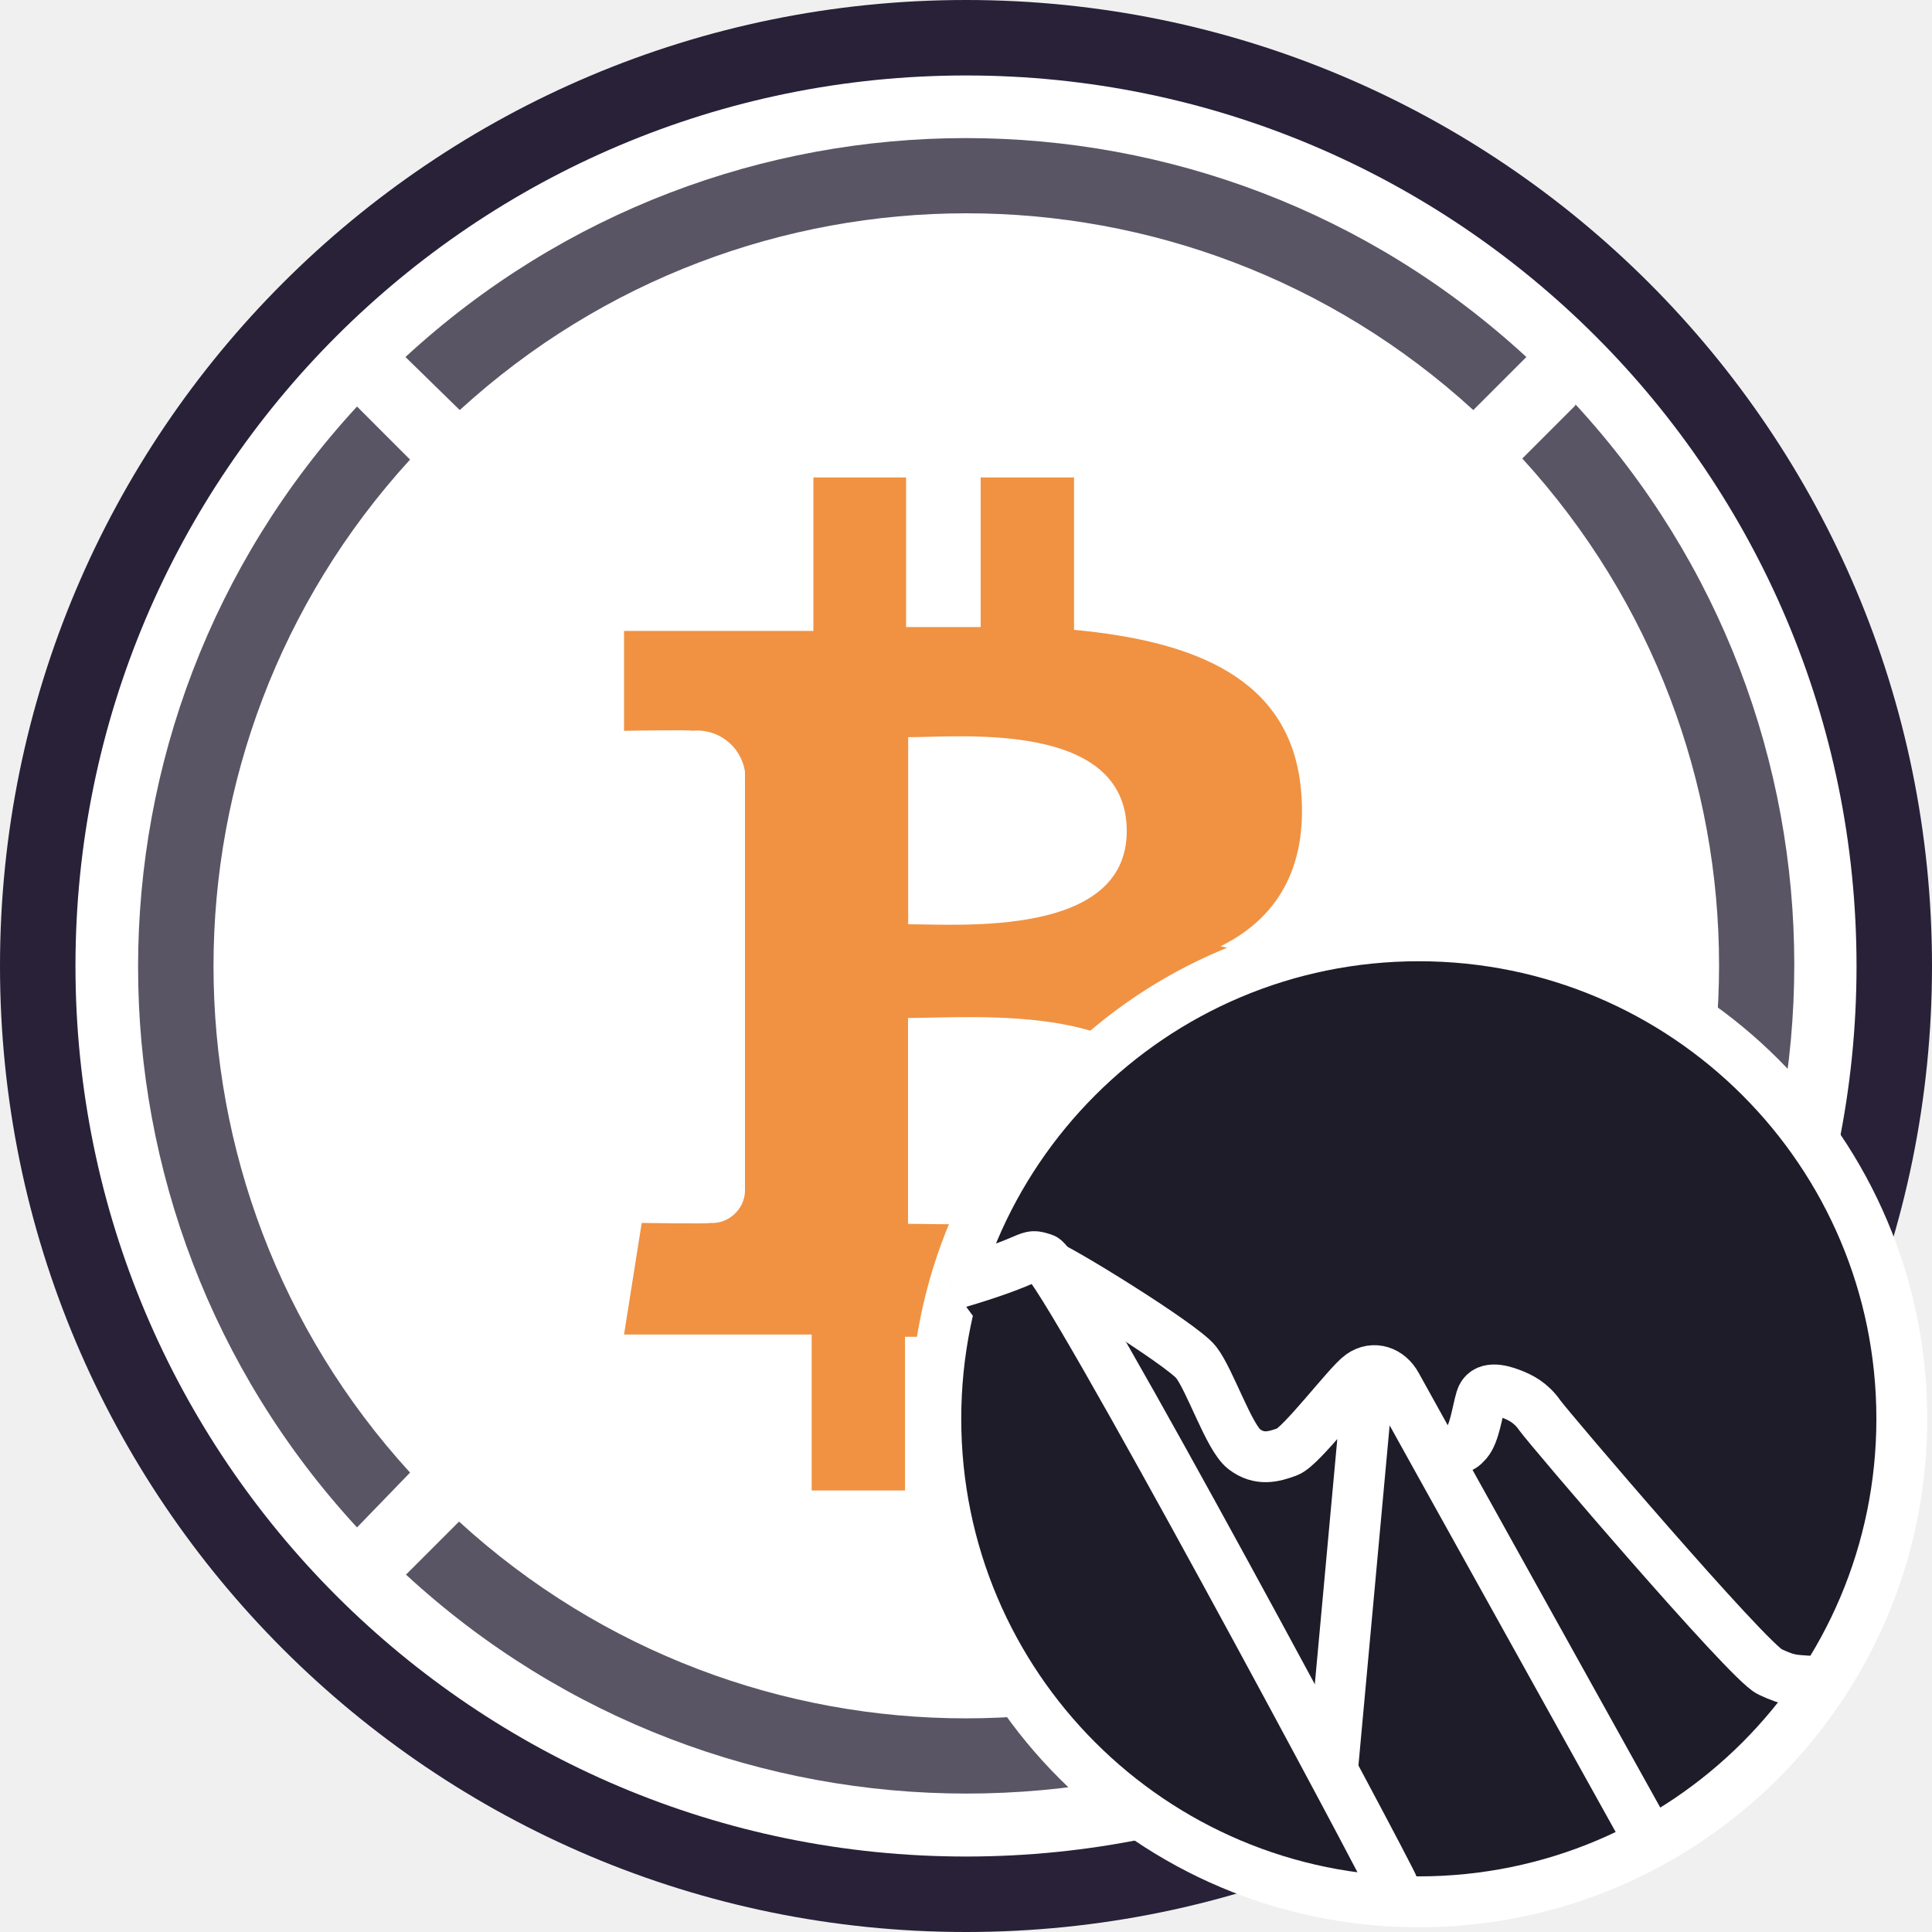
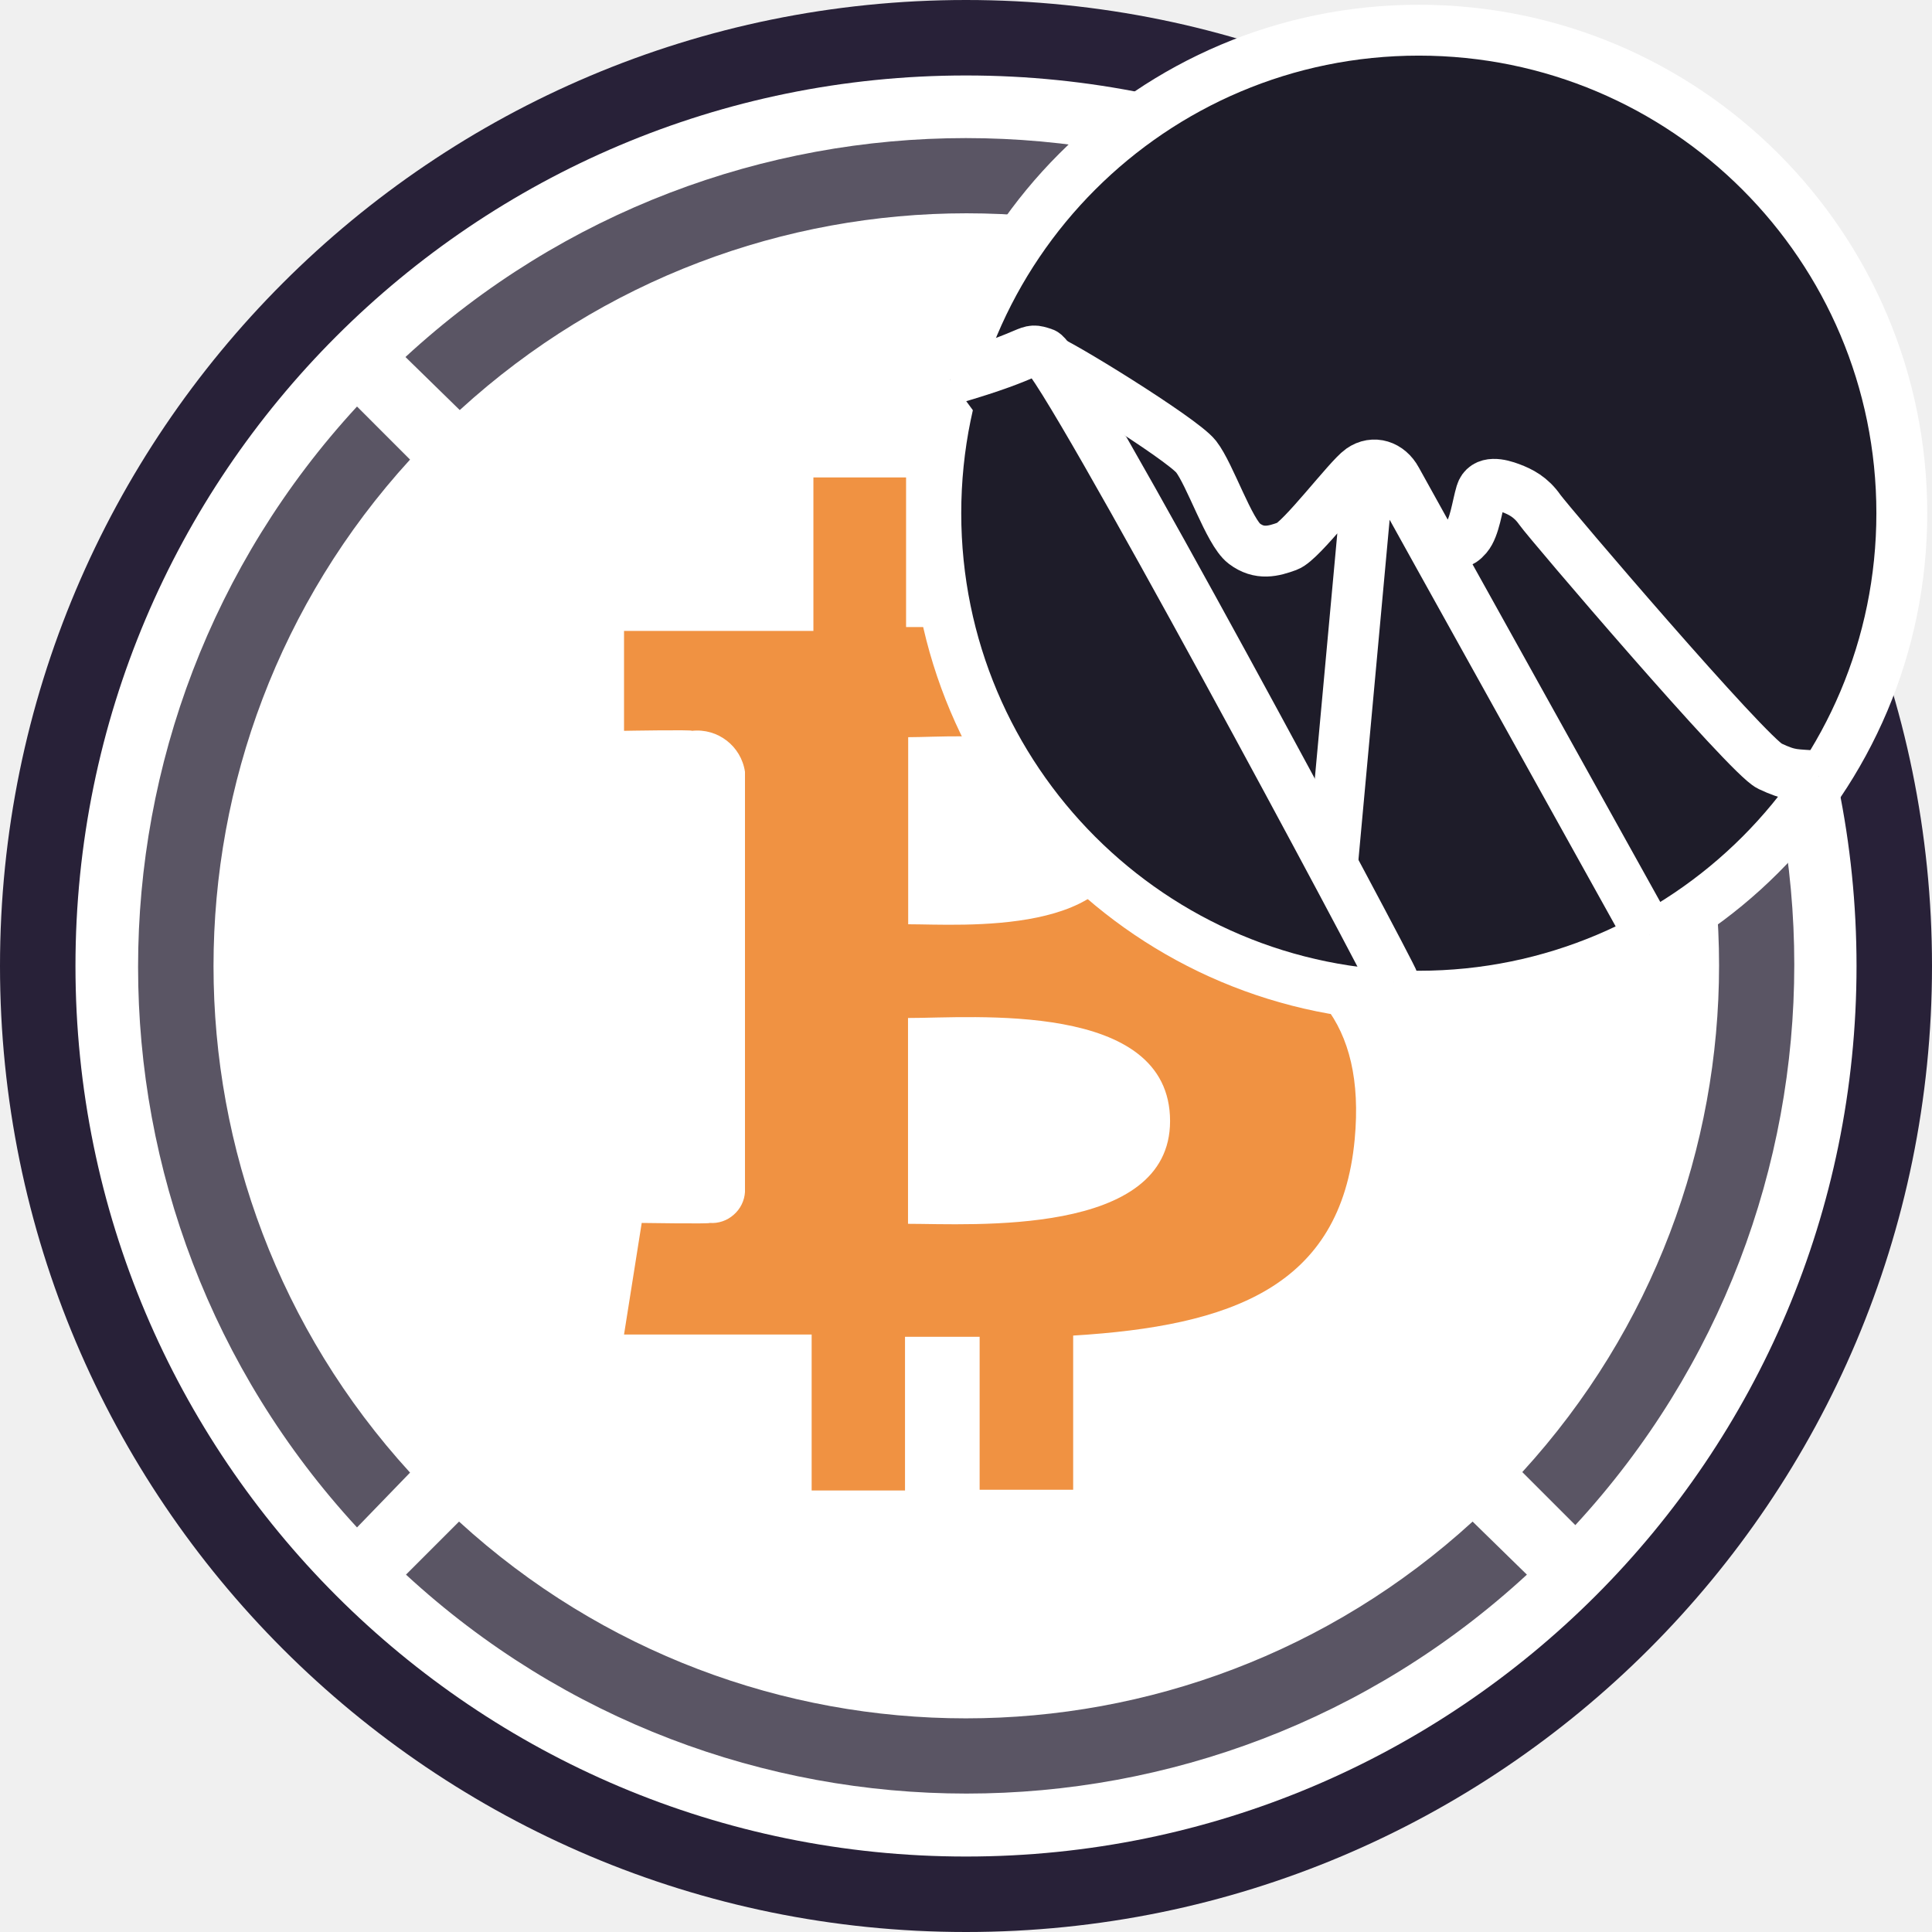
<svg xmlns="http://www.w3.org/2000/svg" viewBox="0 0 128 128">
  <circle cx="64" cy="64" r="64" fill="#282138" />
  <circle cx="64" cy="64" r="59" fill="#fff" />
  <path fill="#5A5564" d="m104.37 26.863-3.514 3.514a49.756 49.756 0 0 1 0 67.152l3.514 3.514a54.776 54.776 0 0 0 0-74.262zm-73.91.305a49.754 49.754 0 0 1 67.15 0l3.515-3.515a54.78 54.78 0 0 0-74.262 0zm-3.293 70.396a49.754 49.754 0 0 1 0-67.116l-3.514-3.515a54.78 54.78 0 0 0 0 74.263zm70.397 3.245a49.756 49.756 0 0 1-67.151 0l-3.515 3.515a54.78 54.78 0 0 0 74.263 0z" />
  <path fill="#F09242" d="M86.189 52.273c-.703-7.334-7.03-9.794-15.031-10.544V31.632h-6.186v9.911H60.03v-9.911h-6.14V41.8H41.344v6.619s4.569-.082 4.499 0a3.2 3.2 0 0 1 3.514 2.718v27.835a2.17 2.17 0 0 1-.75 1.511 2.15 2.15 0 0 1-1.593.54c.082.07-4.499 0-4.499 0l-1.171 7.391h12.43v10.333h6.185v-10.18h4.944V98.7H71.1V88.485c10.45-.633 17.737-3.21 18.651-12.992.738-7.873-2.964-11.388-8.88-12.805 3.596-1.77 5.822-5.05 5.319-10.415m-8.67 22.001c0 7.685-13.168 6.807-17.362 6.807V67.444c4.195.012 17.362-1.195 17.362 6.83m-2.87-19.213c0 7.03-10.989 6.174-14.48 6.174V48.841c3.491 0 14.48-1.102 14.48 6.22" />
  <svg fill="none" viewBox="0 0 128 128">
-     <path fill="#1E1C29" stroke="#fff" stroke-width="3.37" d="M62 93.999C62 76.319 76.32 62 93.999 62 111.679 62 126 76.32 126 93.999 126 111.679 111.679 126 93.999 126S62 111.679 62 93.999Z" />
-     <path fill="#1E1C29" d="M62.953 85.136c6.02-1.736 4.918-2.147 6.19-1.736 1.272.413 23.05 41.061 23.186 41.644" />
-     <path stroke="#fff" stroke-width="3.37" d="M62.953 85.136c6.02-1.736 4.918-2.147 6.19-1.736 1.272.413 23.05 41.061 23.186 41.644" />
-     <path fill="#1E1C29" d="M69.164 83.73c.75.153 9.156 5.337 10.081 6.523.927 1.188 2.184 4.999 3.192 5.762s1.934.508 2.858.169 4.033-4.49 4.874-5.083 1.848-.253 2.352.679c.503.93 16.14 29.028 16.762 30.159M95.671 96.472c.93-.676 1.016-.339 1.522-.928.508-.593.678-2.028.932-2.873.255-.847 1.27-.595 1.946-.34s1.354.593 1.946 1.44c.594.842 13.792 16.308 15.232 16.986 1.436.674 1.611.526 3.258.674" />
-     <path stroke="#fff" stroke-width="3.37" d="M69.164 83.73c.75.153 9.156 5.337 10.081 6.523.927 1.188 2.184 4.999 3.192 5.762s1.934.508 2.858.169 4.033-4.49 4.874-5.083 1.848-.253 2.352.679c.503.93 16.14 29.028 16.762 30.159M90.656 91.373l-2.388 26.028m7.403-20.929c.93-.676 1.016-.339 1.522-.928.508-.593.678-2.028.932-2.873.255-.847 1.27-.595 1.946-.34s1.354.593 1.946 1.44c.594.842 13.792 16.308 15.232 16.986 1.436.674 1.611.526 3.258.674" />
+     <path fill="#1E1C29" stroke="#fff" stroke-width="3.37" d="M62 33.999C62 16.319 76.32 2 93.999 2 111.679 2 126 16.32 126 33.999 126 51.679 111.679 66 93.999 66S62 51.679 62 33.999Z" />
+     <path fill="#1E1C29" d="M62.953 25.136c6.02-1.736 4.918-2.147 6.19-1.736 1.272.413 23.05 41.061 23.186 41.644" />
+     <path stroke="#fff" stroke-width="3.37" d="M62.953 25.136c6.02-1.736 4.918-2.147 6.19-1.736 1.272.413 23.05 41.061 23.186 41.644" />
+     <path fill="#1E1C29" d="M69.164 23.73c.75.153 9.156 5.337 10.081 6.523.927 1.188 2.184 4.999 3.192 5.762s1.934.508 2.858.169 4.033-4.49 4.874-5.083 1.848-.253 2.352.679c.503.93 16.14 29.028 16.762 30.159M95.671 36.472c.93-.676 1.016-.339 1.522-.928.508-.593.678-2.028.932-2.873.255-.847 1.27-.595 1.946-.34s1.354.593 1.946 1.44c.594.842 13.792 16.308 15.232 16.986 1.436.674 1.611.526 3.258.674" />
+     <path stroke="#fff" stroke-width="3.37" d="M69.164 23.73c.75.153 9.156 5.337 10.081 6.523.927 1.188 2.184 4.999 3.192 5.762s1.934.508 2.858.169 4.033-4.49 4.874-5.083 1.848-.253 2.352.679c.503.93 16.14 29.028 16.762 30.159M90.656 31.373l-2.388 26.028m7.403-20.929c.93-.676 1.016-.339 1.522-.928.508-.593.678-2.028.932-2.873.255-.847 1.27-.595 1.946-.34s1.354.593 1.946 1.44c.594.842 13.792 16.308 15.232 16.986 1.436.674 1.611.526 3.258.674" />
  </svg>
</svg>
